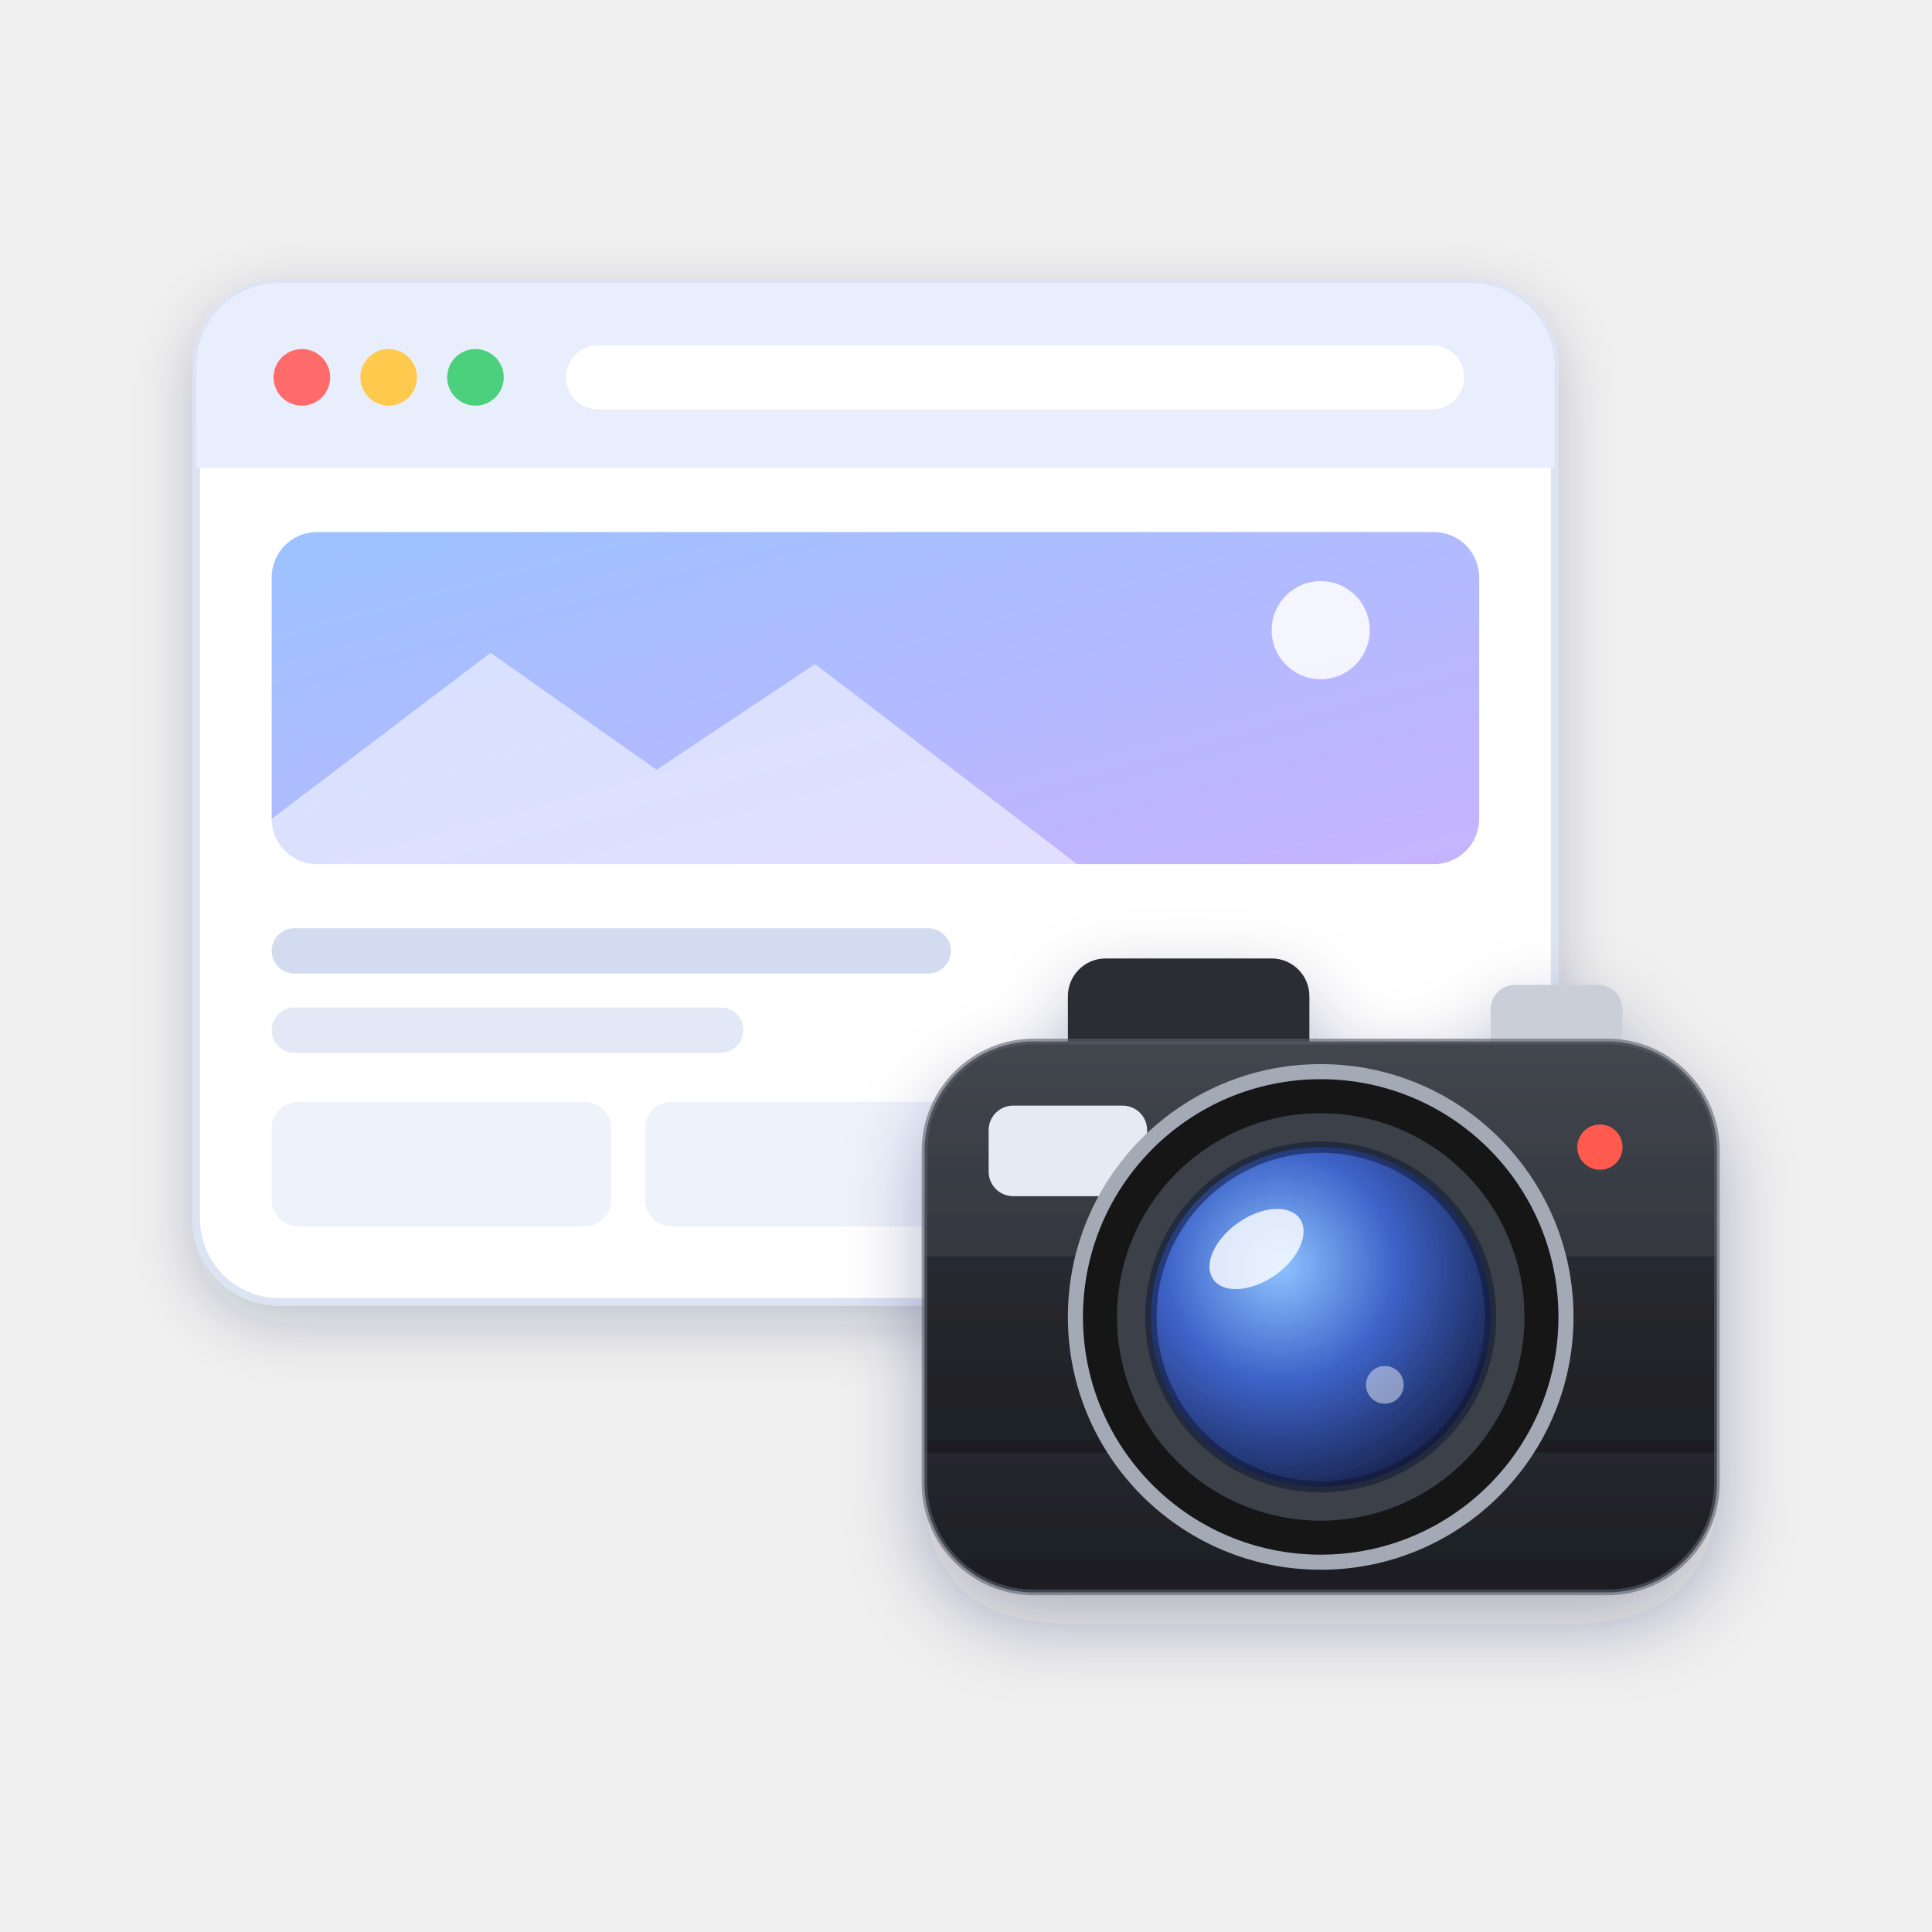
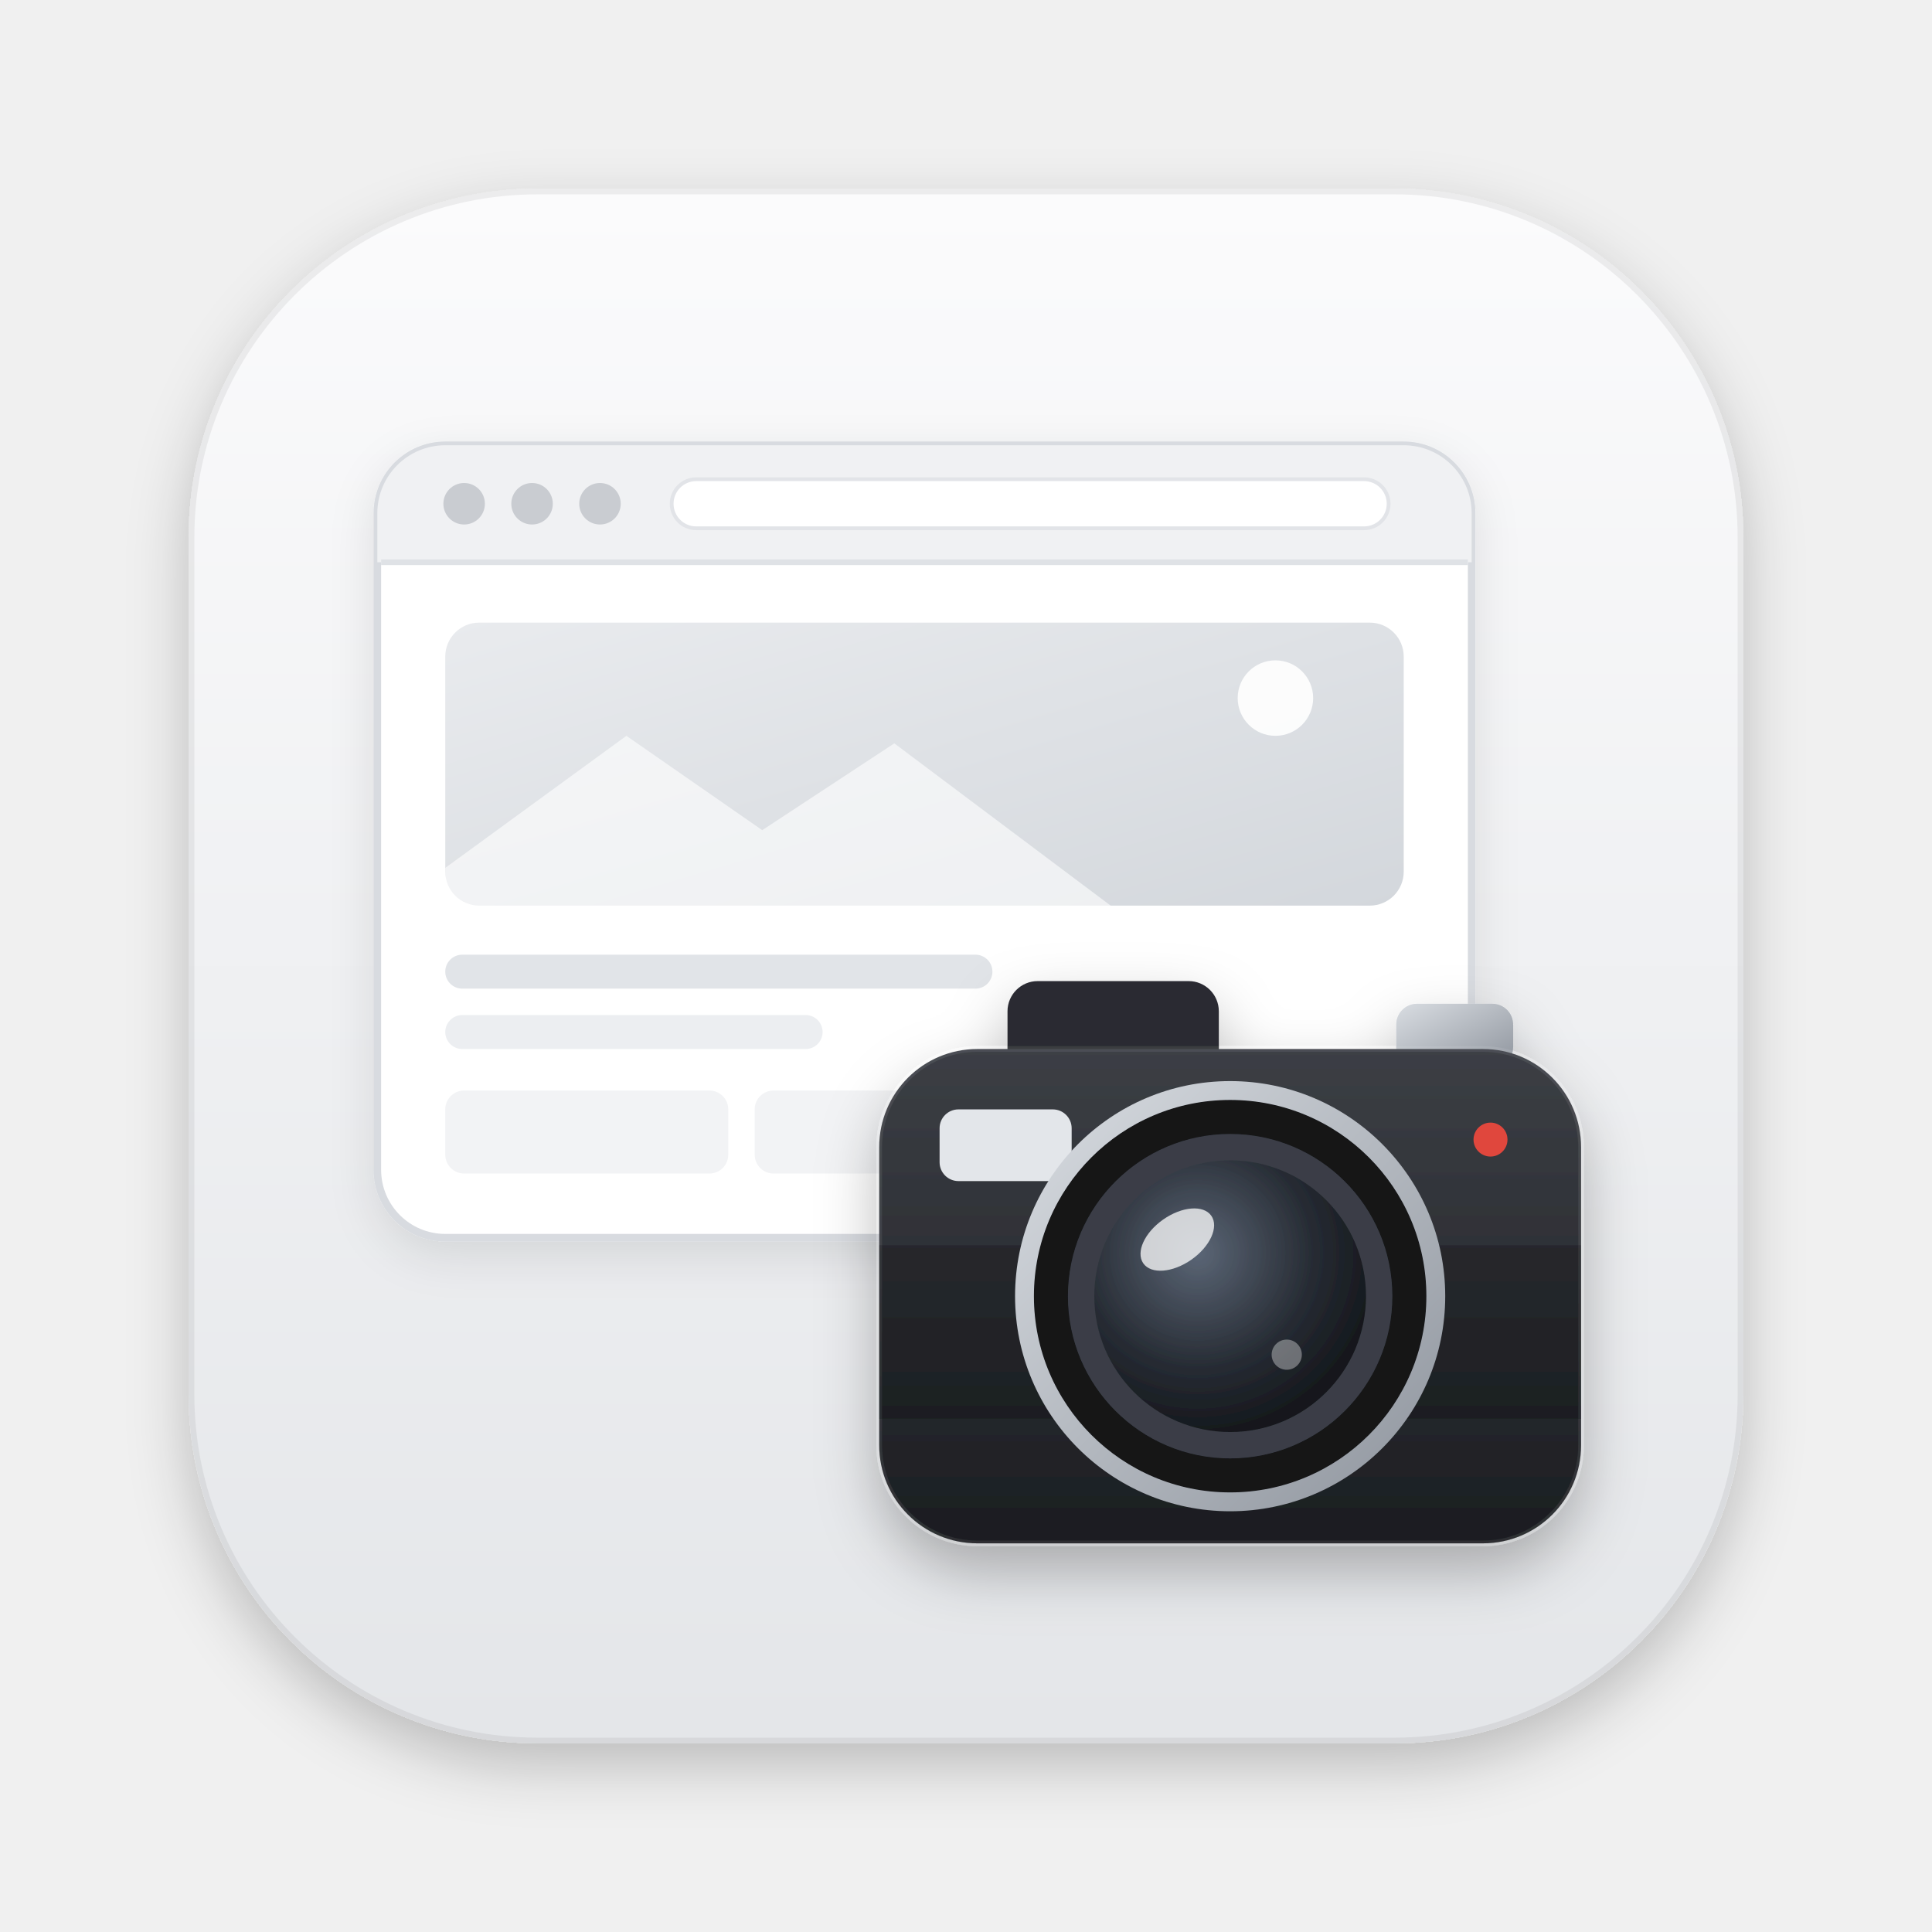
<svg xmlns="http://www.w3.org/2000/svg" viewBox="0 0 1024 1024" width="1024" height="1024">
  <defs>
+     <linearGradient id="bg" x1="0" y1="0" x2="0" y2="1">
+       <stop offset="0" stop-color="#FBFBFC" />
+       <stop offset="1" stop-color="#E4E6E9" />
+     </linearGradient>
    <linearGradient id="hero" x1="0" y1="0" x2="1" y2="1">
-       <stop offset="0" stop-color="#9CC2FF" />
-       <stop offset="1" stop-color="#C7B3FF" />
+       <stop offset="0" stop-color="#E9EBEE" />
+       <stop offset="1" stop-color="#D3D7DC" />
    </linearGradient>
    <linearGradient id="body" x1="0" y1="0" x2="0" y2="1">
-       <stop offset="0" stop-color="#43474F" />
-       <stop offset="1" stop-color="#1B1D22" />
+       <stop offset="0" stop-color="#3C3F45" />
+       <stop offset="1" stop-color="#1B1D21" />
    </linearGradient>
-     <radialGradient id="glass" cx="0.38" cy="0.35" r="0.75">
-       <stop offset="0" stop-color="#8FC3FF" />
-       <stop offset="0.45" stop-color="#3D63C9" />
-       <stop offset="1" stop-color="#141B3D" />
+     <linearGradient id="ring" x1="0" y1="0" x2="1" y2="1">
+       <stop offset="0" stop-color="#D9DDE2" />
+       <stop offset="1" stop-color="#8E949D" />
+     </linearGradient>
+     <radialGradient id="glass" cx="0.38" cy="0.34" r="0.78">
+       <stop offset="0" stop-color="#5B6676" />
+       <stop offset="0.55" stop-color="#262B33" />
+       <stop offset="1" stop-color="#0D0F12" />
    </radialGradient>
+     <filter id="tile" x="-10%" y="-10%" width="120%" height="125%">
+       <feDropShadow dx="0" dy="12" stdDeviation="16" flood-color="#000" flood-opacity="0.22" />
+     </filter>
    <filter id="sh" x="-20%" y="-20%" width="140%" height="150%">
-       <feDropShadow dx="0" dy="16" stdDeviation="20" flood-color="#1A2350" flood-opacity="0.30" />
+       <feDropShadow dx="0" dy="14" stdDeviation="16" flood-color="#000" flood-opacity="0.28" />
    </filter>
    <filter id="sh2" x="-10%" y="-10%" width="120%" height="130%">
-       <feDropShadow dx="0" dy="10" stdDeviation="16" flood-color="#1A2350" flood-opacity="0.22" />
+       <feDropShadow dx="0" dy="8" stdDeviation="12" flood-color="#000" flood-opacity="0.10" />
    </filter>
  </defs>
+   <rect x="100" y="100" width="824" height="824" rx="185" fill="url(#bg)" filter="url(#tile)" />
+   <rect x="101.5" y="101.5" width="821" height="821" rx="183.5" fill="none" stroke="#000" stroke-opacity="0.06" stroke-width="3" />
  <g filter="url(#sh2)">
-     <rect x="104" y="150" width="720" height="540" rx="44" fill="#fff" stroke="#DCE3F3" stroke-width="4" />
-     <path d="M104 194a44 44 0 0 1 44-44h632a44 44 0 0 1 44 44v54H104z" fill="#E9EEFC" />
-     <circle cx="160" cy="200" r="15" fill="#FF6B6B" />
-     <circle cx="206" cy="200" r="15" fill="#FFC94D" />
-     <circle cx="252" cy="200" r="15" fill="#4CD07D" />
-     <rect x="300" y="183" width="476" height="34" rx="17" fill="#fff" />
-     <rect x="144" y="282" width="640" height="176" rx="24" fill="url(#hero)" />
-     <circle cx="700" cy="334" r="26" fill="#fff" opacity="0.85" />
-     <path d="M144 434l116-88 88 62 84-56 152 116v14a24 24 0 0 1-24 24H168a24 24 0 0 1-24-24z" fill="#fff" opacity="0.55" />
-     <rect x="144" y="492" width="360" height="24" rx="12" fill="#D3DBF0" />
-     <rect x="144" y="534" width="250" height="24" rx="12" fill="#E3E8F6" />
-     <rect x="144" y="584" width="180" height="66" rx="14" fill="#EEF2FB" />
-     <rect x="342" y="584" width="180" height="66" rx="14" fill="#EEF2FB" />
+     <rect x="200" y="236" width="580" height="420" rx="36" fill="#fff" stroke="#D8DBE0" stroke-width="4" />
+     <path d="M200 272a36 36 0 0 1 36-36h508a36 36 0 0 1 36 36v26H200z" fill="#F0F1F3" />
+     <line x1="202" y1="298" x2="778" y2="298" stroke="#DFE2E6" stroke-width="3" />
+     <circle cx="246" cy="267" r="11" fill="#C9CCD1" />
+     <circle cx="282" cy="267" r="11" fill="#C9CCD1" />
+     <circle cx="318" cy="267" r="11" fill="#C9CCD1" />
+     <rect x="356" y="254" width="380" height="26" rx="13" fill="#fff" stroke="#E2E4E8" stroke-width="2" />
+     <rect x="236" y="330" width="508" height="150" rx="18" fill="url(#hero)" />
+     <circle cx="676" cy="370" r="20" fill="#fff" opacity="0.9" />
+     <path d="M236 460l96-70 72 50 70-46 128 96v8a18 18 0 0 1-18 18H254a18 18 0 0 1-18-18z" fill="#fff" opacity="0.6" />
+     <rect x="236" y="506" width="290" height="18" rx="9" fill="#E1E4E8" />
+     <rect x="236" y="538" width="200" height="18" rx="9" fill="#ECEEF1" />
+     <rect x="236" y="578" width="150" height="44" rx="10" fill="#F2F3F5" />
+     <rect x="400" y="578" width="150" height="44" rx="10" fill="#F2F3F5" />
  </g>
  <g filter="url(#sh)">
-     <rect x="566" y="508" width="128" height="66" rx="20" fill="#2A2D33" />
-     <rect x="790" y="522" width="70" height="42" rx="13" fill="#C9CED8" />
-     <rect x="490" y="552" width="420" height="292" rx="58" fill="url(#body)" />
-     <rect x="490" y="666" width="420" height="104" fill="#000" opacity="0.22" />
-     <rect x="490" y="552" width="420" height="292" rx="58" fill="none" stroke="#5A5F69" stroke-width="3" opacity="0.6" />
-     <rect x="524" y="586" width="84" height="48" rx="13" fill="#E6EAF2" />
-     <circle cx="848" cy="608" r="12" fill="#FF5A4E" />
-     <circle cx="700" cy="698" r="134" fill="#A3A9B5" />
-     <circle cx="700" cy="698" r="126" fill="#121317" />
-     <circle cx="700" cy="698" r="108" fill="#3A3F49" />
-     <circle cx="700" cy="698" r="90" fill="url(#glass)" />
-     <circle cx="700" cy="698" r="90" fill="none" stroke="#0E1430" stroke-width="6" opacity="0.5" />
-     <ellipse cx="666" cy="662" rx="28" ry="17" transform="rotate(-35 666 662)" fill="#fff" opacity="0.8" />
-     <circle cx="734" cy="734" r="10" fill="#fff" opacity="0.45" />
+     <rect x="534" y="520" width="112" height="58" rx="16" fill="#2A2C31" />
+     <rect x="740" y="532" width="62" height="34" rx="11" fill="url(#ring)" />
+     <rect x="466" y="556" width="372" height="262" rx="52" fill="url(#body)" />
+     <rect x="466" y="556" width="372" height="262" rx="52" fill="none" stroke="#fff" stroke-opacity="0.08" stroke-width="3" />
+     <rect x="466" y="660" width="372" height="92" fill="#000" opacity="0.18" />
+     <rect x="498" y="588" width="70" height="38" rx="10" fill="#E3E6EA" />
+     <circle cx="790" cy="604" r="9" fill="#E0463C" />
+     <circle cx="652" cy="687" r="114" fill="url(#ring)" />
+     <circle cx="652" cy="687" r="104" fill="#121316" />
+     <circle cx="652" cy="687" r="86" fill="#3A3E46" />
+     <circle cx="652" cy="687" r="72" fill="url(#glass)" />
+     <ellipse cx="624" cy="657" rx="22" ry="13" transform="rotate(-35 624 657)" fill="#fff" opacity="0.75" />
+     <circle cx="682" cy="718" r="8" fill="#fff" opacity="0.35" />
  </g>
</svg>
